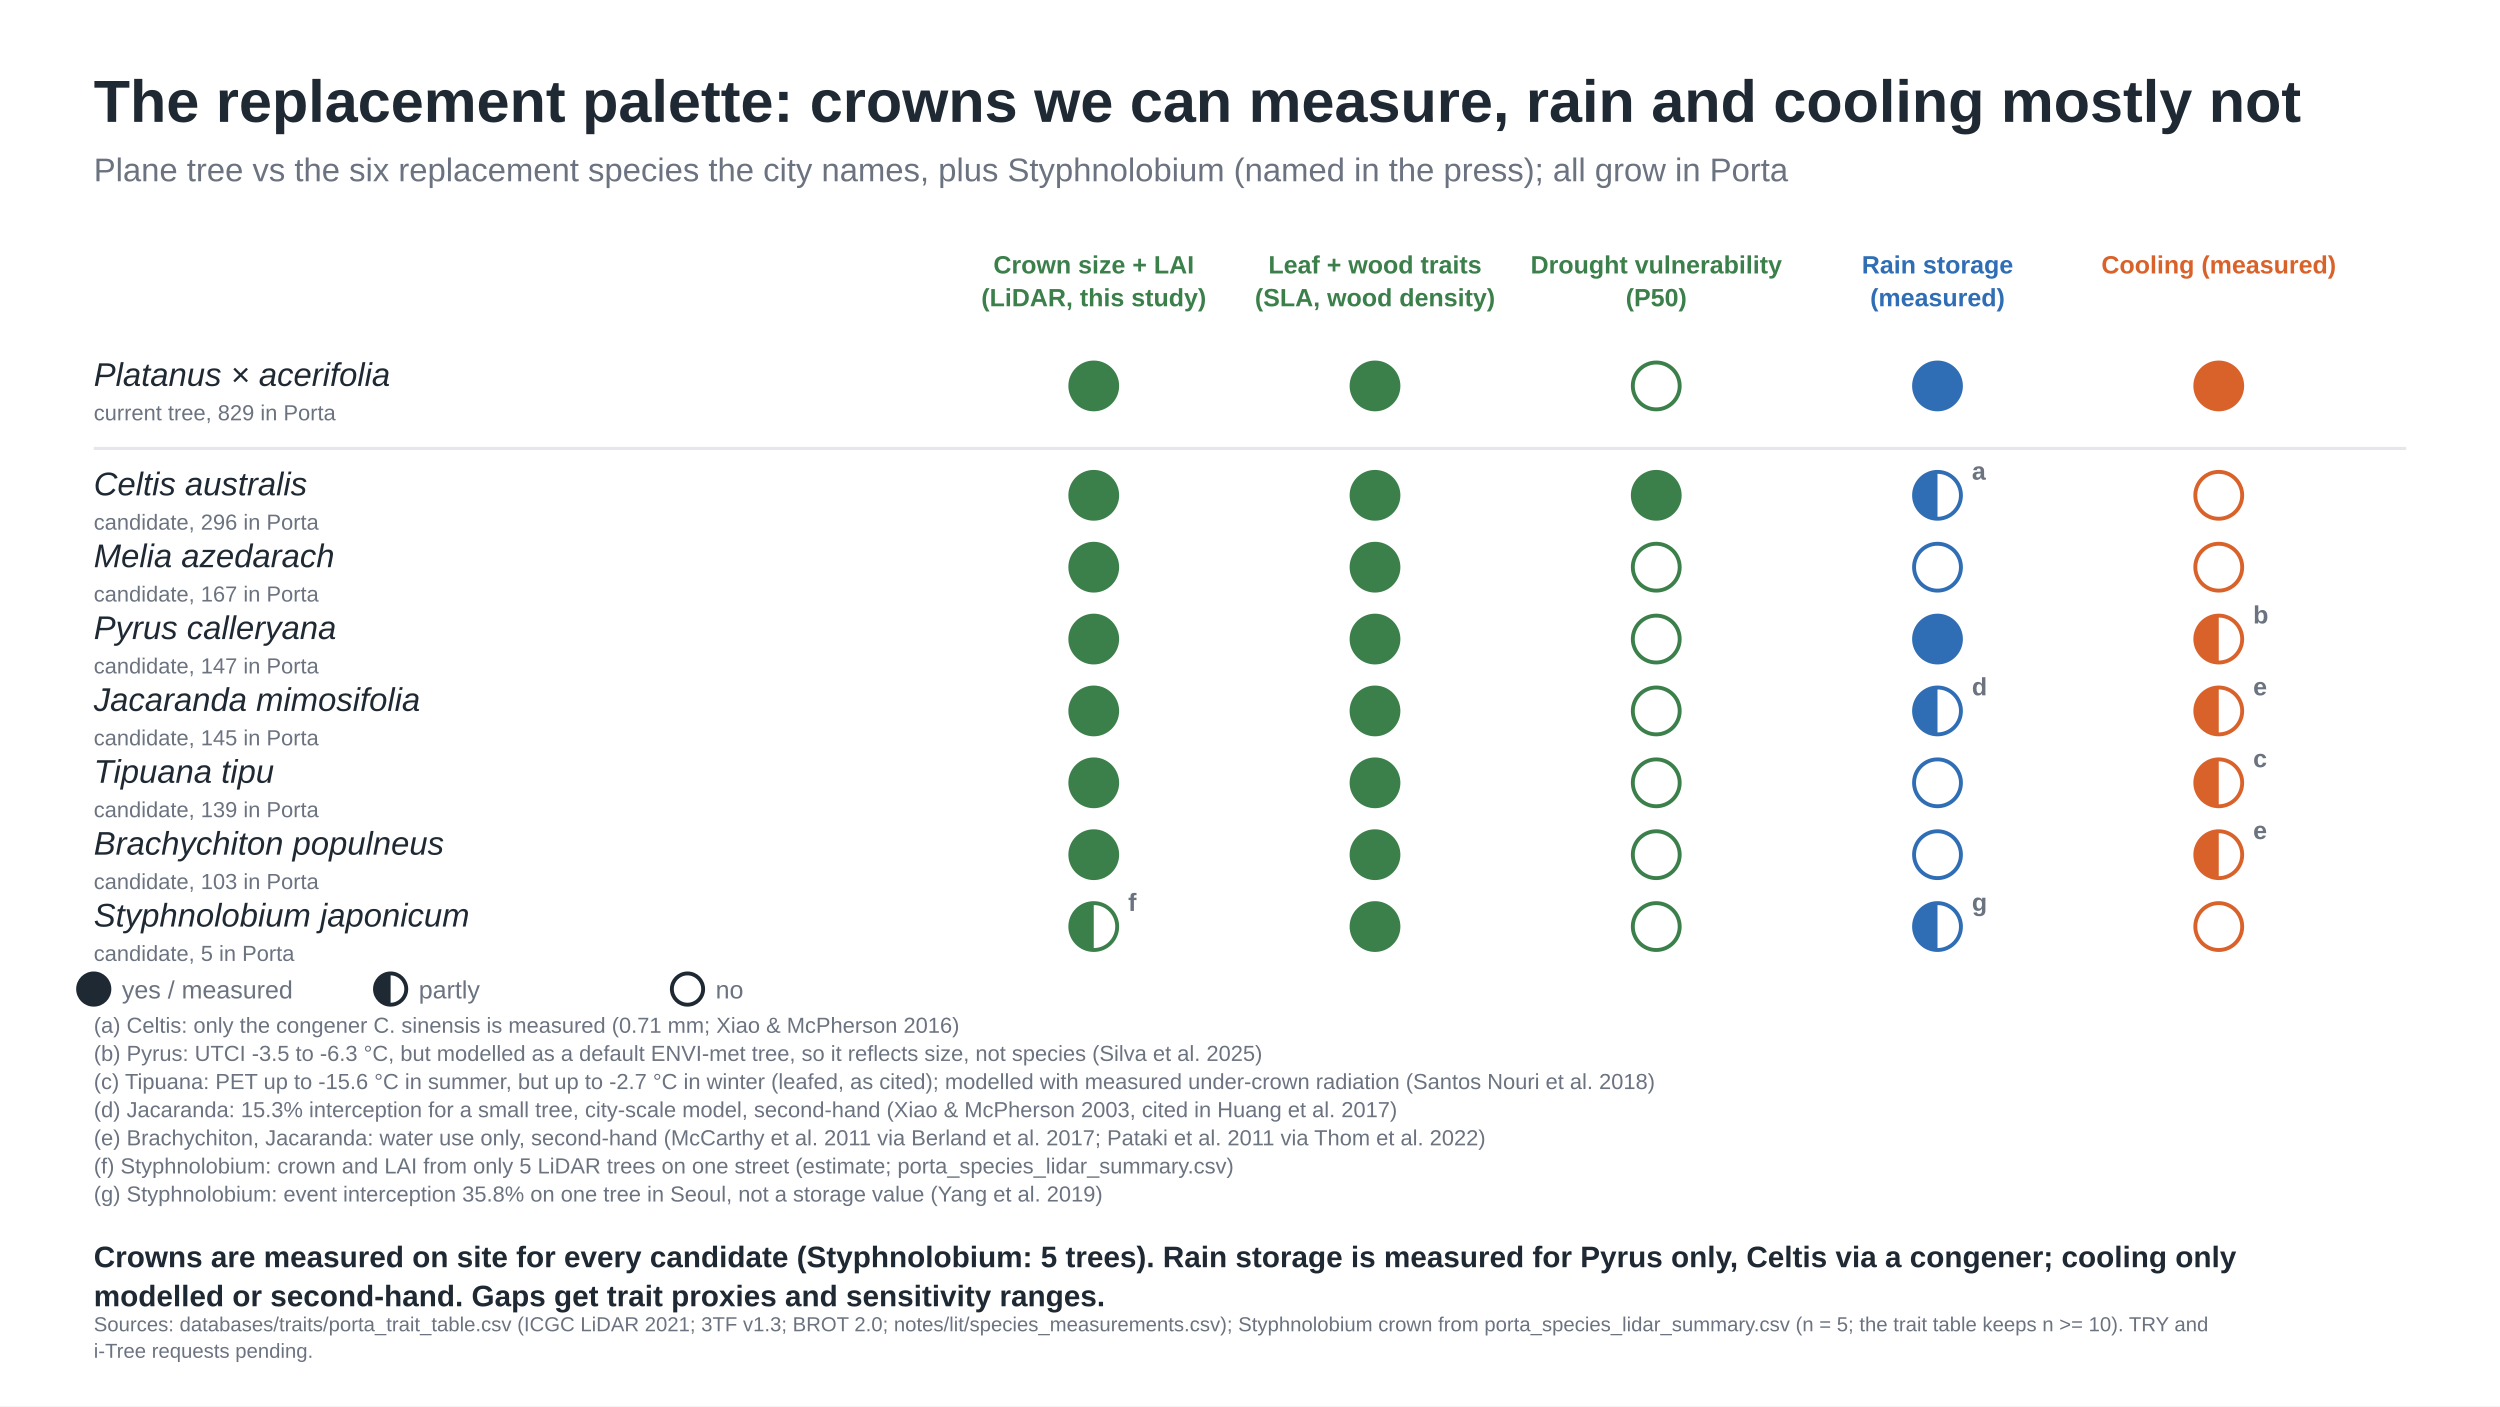
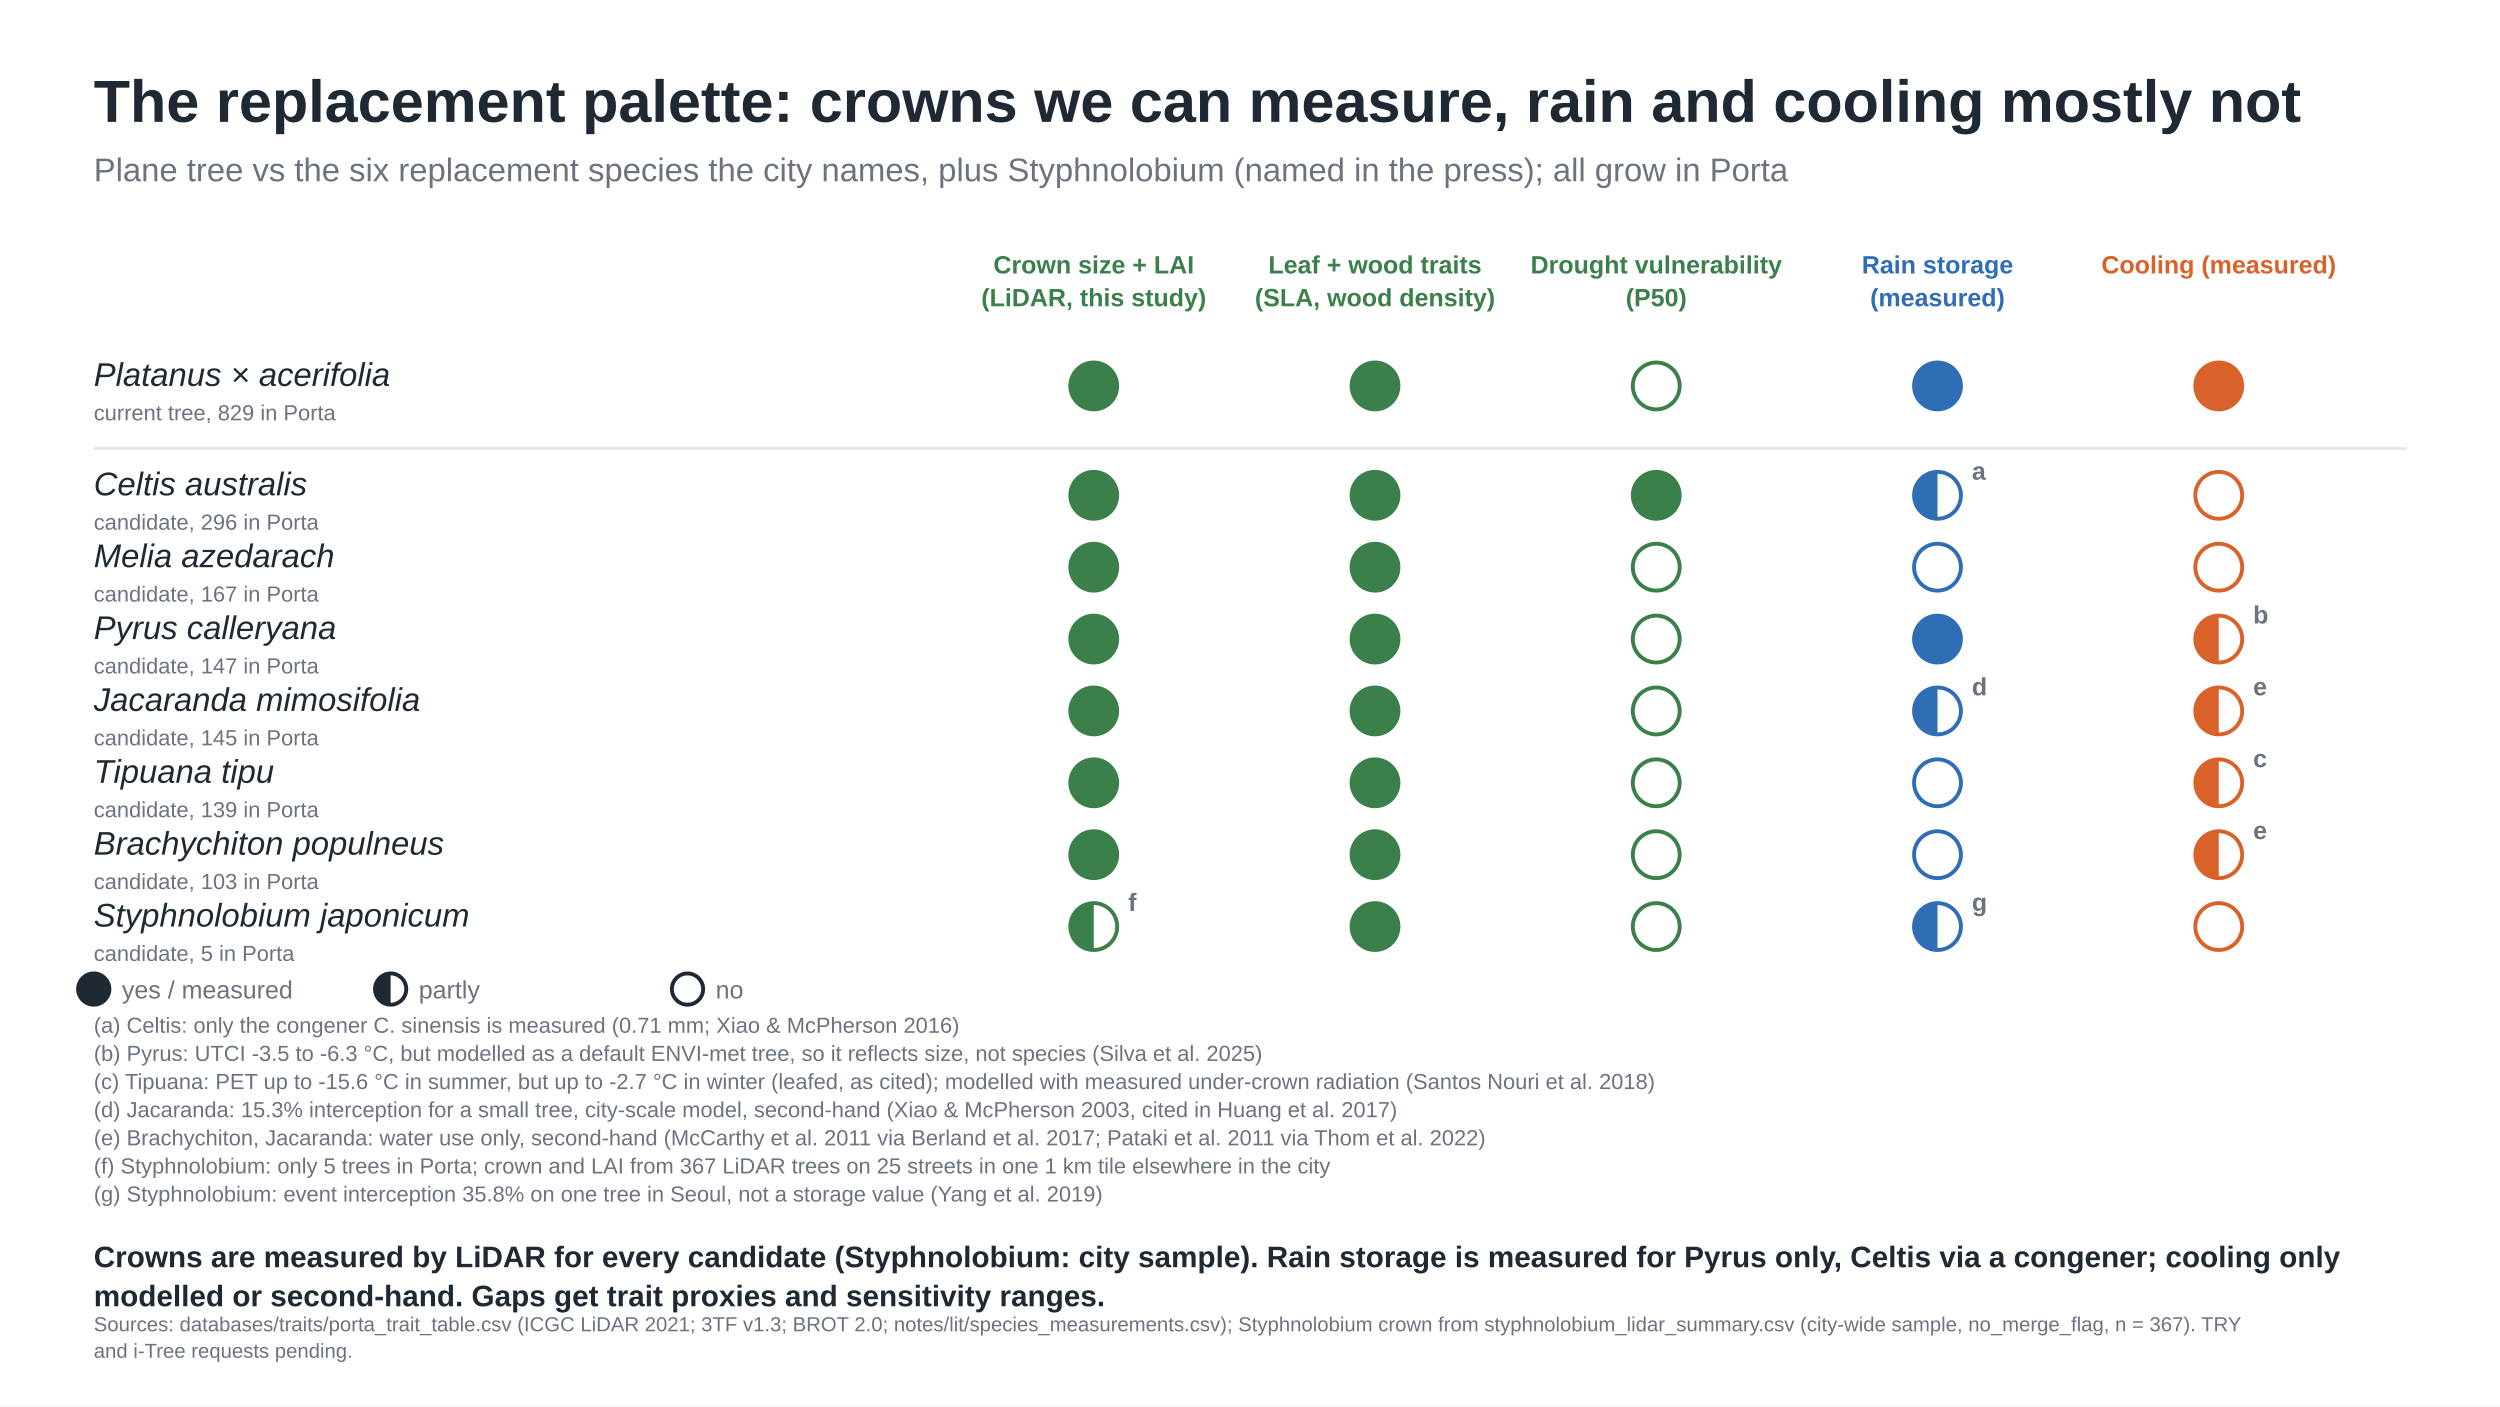
<svg xmlns="http://www.w3.org/2000/svg" width="1600" height="900" viewBox="0 0 1600 900" font-family="Arial, Helvetica, sans-serif">
  <defs>
    <marker id="arr" viewBox="0 0 10 10" refX="9" refY="5" markerWidth="7" markerHeight="7" orient="auto">
      <path d="M0,0 L10,5 L0,10 z" fill="#6B7280" />
    </marker>
  </defs>
  <rect width="1600" height="900" fill="#FFFFFF" />
  <text x="60" y="78" font-size="38" fill="#1F2933" font-weight="bold" text-anchor="start">The replacement palette: crowns we can measure, rain and cooling mostly not</text>
  <text x="60" y="116" font-size="21" fill="#6B7280" font-weight="normal" text-anchor="start">Plane tree vs the six replacement species the city names, plus Styphnolobium (named in the press); all grow in Porta</text>
  <text x="700" y="175" font-size="16" fill="#3B7F4A" font-weight="bold" text-anchor="middle">Crown size + LAI</text>
  <text x="700" y="196" font-size="16" fill="#3B7F4A" font-weight="bold" text-anchor="middle">(LiDAR, this study)</text>
  <text x="880" y="175" font-size="16" fill="#3B7F4A" font-weight="bold" text-anchor="middle">Leaf + wood traits</text>
  <text x="880" y="196" font-size="16" fill="#3B7F4A" font-weight="bold" text-anchor="middle">(SLA, wood density)</text>
  <text x="1060" y="175" font-size="16" fill="#3B7F4A" font-weight="bold" text-anchor="middle">Drought vulnerability</text>
  <text x="1060" y="196" font-size="16" fill="#3B7F4A" font-weight="bold" text-anchor="middle">(P50)</text>
  <text x="1240" y="175" font-size="16" fill="#2F6DB5" font-weight="bold" text-anchor="middle">Rain storage</text>
  <text x="1240" y="196" font-size="16" fill="#2F6DB5" font-weight="bold" text-anchor="middle">(measured)</text>
  <text x="1420" y="175" font-size="16" fill="#D9622B" font-weight="bold" text-anchor="middle">Cooling (measured)</text>
  <text x="60" y="247" font-size="21" fill="#1F2933" font-weight="normal" text-anchor="start" font-style="italic">Platanus × acerifolia</text>
  <text x="60" y="269" font-size="14" fill="#6B7280" font-weight="normal" text-anchor="start">current tree, 829 in Porta</text>
  <circle cx="700" cy="247" r="15" fill="#FFFFFF" stroke="#3B7F4A" stroke-width="2.5" />
  <circle cx="700" cy="247" r="15" fill="#3B7F4A" />
  <circle cx="880" cy="247" r="15" fill="#FFFFFF" stroke="#3B7F4A" stroke-width="2.5" />
  <circle cx="880" cy="247" r="15" fill="#3B7F4A" />
  <circle cx="1060" cy="247" r="15" fill="#FFFFFF" stroke="#3B7F4A" stroke-width="2.5" />
  <circle cx="1240" cy="247" r="15" fill="#FFFFFF" stroke="#2F6DB5" stroke-width="2.5" />
  <circle cx="1240" cy="247" r="15" fill="#2F6DB5" />
  <circle cx="1420" cy="247" r="15" fill="#FFFFFF" stroke="#D9622B" stroke-width="2.5" />
  <circle cx="1420" cy="247" r="15" fill="#D9622B" />
  <line x1="60" y1="287" x2="1540" y2="287" stroke="#E5E7EB" stroke-width="2" />
  <text x="60" y="317" font-size="21" fill="#1F2933" font-weight="normal" text-anchor="start" font-style="italic">Celtis australis</text>
  <text x="60" y="339" font-size="14" fill="#6B7280" font-weight="normal" text-anchor="start">candidate, 296 in Porta</text>
  <circle cx="700" cy="317" r="15" fill="#FFFFFF" stroke="#3B7F4A" stroke-width="2.5" />
  <circle cx="700" cy="317" r="15" fill="#3B7F4A" />
  <circle cx="880" cy="317" r="15" fill="#FFFFFF" stroke="#3B7F4A" stroke-width="2.5" />
  <circle cx="880" cy="317" r="15" fill="#3B7F4A" />
  <circle cx="1060" cy="317" r="15" fill="#FFFFFF" stroke="#3B7F4A" stroke-width="2.5" />
  <circle cx="1060" cy="317" r="15" fill="#3B7F4A" />
  <circle cx="1240" cy="317" r="15" fill="#FFFFFF" stroke="#2F6DB5" stroke-width="2.5" />
  <path d="M1240,302 A15,15 0 0,0 1240,332 Z" fill="#2F6DB5" />
  <text x="1262" y="307" font-size="16" fill="#6B7280" font-weight="bold" text-anchor="start">a</text>
  <circle cx="1420" cy="317" r="15" fill="#FFFFFF" stroke="#D9622B" stroke-width="2.5" />
  <text x="60" y="363" font-size="21" fill="#1F2933" font-weight="normal" text-anchor="start" font-style="italic">Melia azedarach</text>
  <text x="60" y="385" font-size="14" fill="#6B7280" font-weight="normal" text-anchor="start">candidate, 167 in Porta</text>
  <circle cx="700" cy="363" r="15" fill="#FFFFFF" stroke="#3B7F4A" stroke-width="2.5" />
  <circle cx="700" cy="363" r="15" fill="#3B7F4A" />
  <circle cx="880" cy="363" r="15" fill="#FFFFFF" stroke="#3B7F4A" stroke-width="2.5" />
  <circle cx="880" cy="363" r="15" fill="#3B7F4A" />
  <circle cx="1060" cy="363" r="15" fill="#FFFFFF" stroke="#3B7F4A" stroke-width="2.5" />
  <circle cx="1240" cy="363" r="15" fill="#FFFFFF" stroke="#2F6DB5" stroke-width="2.5" />
  <circle cx="1420" cy="363" r="15" fill="#FFFFFF" stroke="#D9622B" stroke-width="2.5" />
  <text x="60" y="409" font-size="21" fill="#1F2933" font-weight="normal" text-anchor="start" font-style="italic">Pyrus calleryana</text>
  <text x="60" y="431" font-size="14" fill="#6B7280" font-weight="normal" text-anchor="start">candidate, 147 in Porta</text>
  <circle cx="700" cy="409" r="15" fill="#FFFFFF" stroke="#3B7F4A" stroke-width="2.5" />
  <circle cx="700" cy="409" r="15" fill="#3B7F4A" />
  <circle cx="880" cy="409" r="15" fill="#FFFFFF" stroke="#3B7F4A" stroke-width="2.5" />
  <circle cx="880" cy="409" r="15" fill="#3B7F4A" />
  <circle cx="1060" cy="409" r="15" fill="#FFFFFF" stroke="#3B7F4A" stroke-width="2.5" />
  <circle cx="1240" cy="409" r="15" fill="#FFFFFF" stroke="#2F6DB5" stroke-width="2.5" />
  <circle cx="1240" cy="409" r="15" fill="#2F6DB5" />
  <circle cx="1420" cy="409" r="15" fill="#FFFFFF" stroke="#D9622B" stroke-width="2.5" />
  <path d="M1420,394 A15,15 0 0,0 1420,424 Z" fill="#D9622B" />
  <text x="1442" y="399" font-size="16" fill="#6B7280" font-weight="bold" text-anchor="start">b</text>
  <text x="60" y="455" font-size="21" fill="#1F2933" font-weight="normal" text-anchor="start" font-style="italic">Jacaranda mimosifolia</text>
  <text x="60" y="477" font-size="14" fill="#6B7280" font-weight="normal" text-anchor="start">candidate, 145 in Porta</text>
  <circle cx="700" cy="455" r="15" fill="#FFFFFF" stroke="#3B7F4A" stroke-width="2.5" />
  <circle cx="700" cy="455" r="15" fill="#3B7F4A" />
  <circle cx="880" cy="455" r="15" fill="#FFFFFF" stroke="#3B7F4A" stroke-width="2.5" />
  <circle cx="880" cy="455" r="15" fill="#3B7F4A" />
  <circle cx="1060" cy="455" r="15" fill="#FFFFFF" stroke="#3B7F4A" stroke-width="2.5" />
  <circle cx="1240" cy="455" r="15" fill="#FFFFFF" stroke="#2F6DB5" stroke-width="2.5" />
  <path d="M1240,440 A15,15 0 0,0 1240,470 Z" fill="#2F6DB5" />
  <text x="1262" y="445" font-size="16" fill="#6B7280" font-weight="bold" text-anchor="start">d</text>
  <circle cx="1420" cy="455" r="15" fill="#FFFFFF" stroke="#D9622B" stroke-width="2.5" />
  <path d="M1420,440 A15,15 0 0,0 1420,470 Z" fill="#D9622B" />
  <text x="1442" y="445" font-size="16" fill="#6B7280" font-weight="bold" text-anchor="start">e</text>
  <text x="60" y="501" font-size="21" fill="#1F2933" font-weight="normal" text-anchor="start" font-style="italic">Tipuana tipu</text>
  <text x="60" y="523" font-size="14" fill="#6B7280" font-weight="normal" text-anchor="start">candidate, 139 in Porta</text>
  <circle cx="700" cy="501" r="15" fill="#FFFFFF" stroke="#3B7F4A" stroke-width="2.5" />
  <circle cx="700" cy="501" r="15" fill="#3B7F4A" />
  <circle cx="880" cy="501" r="15" fill="#FFFFFF" stroke="#3B7F4A" stroke-width="2.5" />
  <circle cx="880" cy="501" r="15" fill="#3B7F4A" />
  <circle cx="1060" cy="501" r="15" fill="#FFFFFF" stroke="#3B7F4A" stroke-width="2.5" />
  <circle cx="1240" cy="501" r="15" fill="#FFFFFF" stroke="#2F6DB5" stroke-width="2.5" />
  <circle cx="1420" cy="501" r="15" fill="#FFFFFF" stroke="#D9622B" stroke-width="2.5" />
  <path d="M1420,486 A15,15 0 0,0 1420,516 Z" fill="#D9622B" />
  <text x="1442" y="491" font-size="16" fill="#6B7280" font-weight="bold" text-anchor="start">c</text>
  <text x="60" y="547" font-size="21" fill="#1F2933" font-weight="normal" text-anchor="start" font-style="italic">Brachychiton populneus</text>
  <text x="60" y="569" font-size="14" fill="#6B7280" font-weight="normal" text-anchor="start">candidate, 103 in Porta</text>
  <circle cx="700" cy="547" r="15" fill="#FFFFFF" stroke="#3B7F4A" stroke-width="2.5" />
  <circle cx="700" cy="547" r="15" fill="#3B7F4A" />
  <circle cx="880" cy="547" r="15" fill="#FFFFFF" stroke="#3B7F4A" stroke-width="2.5" />
  <circle cx="880" cy="547" r="15" fill="#3B7F4A" />
  <circle cx="1060" cy="547" r="15" fill="#FFFFFF" stroke="#3B7F4A" stroke-width="2.5" />
  <circle cx="1240" cy="547" r="15" fill="#FFFFFF" stroke="#2F6DB5" stroke-width="2.5" />
  <circle cx="1420" cy="547" r="15" fill="#FFFFFF" stroke="#D9622B" stroke-width="2.5" />
  <path d="M1420,532 A15,15 0 0,0 1420,562 Z" fill="#D9622B" />
  <text x="1442" y="537" font-size="16" fill="#6B7280" font-weight="bold" text-anchor="start">e</text>
  <text x="60" y="593" font-size="21" fill="#1F2933" font-weight="normal" text-anchor="start" font-style="italic">Styphnolobium japonicum</text>
  <text x="60" y="615" font-size="14" fill="#6B7280" font-weight="normal" text-anchor="start">candidate, 5 in Porta</text>
  <circle cx="700" cy="593" r="15" fill="#FFFFFF" stroke="#3B7F4A" stroke-width="2.5" />
  <path d="M700,578 A15,15 0 0,0 700,608 Z" fill="#3B7F4A" />
  <text x="722" y="583" font-size="16" fill="#6B7280" font-weight="bold" text-anchor="start">f</text>
  <circle cx="880" cy="593" r="15" fill="#FFFFFF" stroke="#3B7F4A" stroke-width="2.5" />
  <circle cx="880" cy="593" r="15" fill="#3B7F4A" />
  <circle cx="1060" cy="593" r="15" fill="#FFFFFF" stroke="#3B7F4A" stroke-width="2.5" />
  <circle cx="1240" cy="593" r="15" fill="#FFFFFF" stroke="#2F6DB5" stroke-width="2.5" />
  <path d="M1240,578 A15,15 0 0,0 1240,608 Z" fill="#2F6DB5" />
  <text x="1262" y="583" font-size="16" fill="#6B7280" font-weight="bold" text-anchor="start">g</text>
  <circle cx="1420" cy="593" r="15" fill="#FFFFFF" stroke="#D9622B" stroke-width="2.5" />
  <circle cx="60" cy="633" r="10" fill="#FFFFFF" stroke="#1F2933" stroke-width="2.5" />
  <circle cx="60" cy="633" r="10" fill="#1F2933" />
  <text x="78" y="639" font-size="16" fill="#6B7280" font-weight="normal" text-anchor="start">yes / measured</text>
  <circle cx="250" cy="633" r="10" fill="#FFFFFF" stroke="#1F2933" stroke-width="2.5" />
  <path d="M250,623 A10,10 0 0,0 250,643 Z" fill="#1F2933" />
  <text x="268" y="639" font-size="16" fill="#6B7280" font-weight="normal" text-anchor="start">partly</text>
  <circle cx="440" cy="633" r="10" fill="#FFFFFF" stroke="#1F2933" stroke-width="2.5" />
  <text x="458" y="639" font-size="16" fill="#6B7280" font-weight="normal" text-anchor="start">no</text>
  <text x="60" y="661" font-size="14" fill="#6B7280" font-weight="normal" text-anchor="start">(a) Celtis: only the congener C. sinensis is measured (0.71 mm; Xiao &amp; McPherson 2016)</text>
  <text x="60" y="679" font-size="14" fill="#6B7280" font-weight="normal" text-anchor="start">(b) Pyrus: UTCI -3.5 to -6.3 °C, but modelled as a default ENVI-met tree, so it reflects size, not species (Silva et al. 2025)</text>
  <text x="60" y="697" font-size="14" fill="#6B7280" font-weight="normal" text-anchor="start">(c) Tipuana: PET up to -15.6 °C in summer, but up to -2.7 °C in winter (leafed, as cited); modelled with measured under-crown radiation (Santos Nouri et al. 2018)</text>
  <text x="60" y="715" font-size="14" fill="#6B7280" font-weight="normal" text-anchor="start">(d) Jacaranda: 15.3% interception for a small tree, city-scale model, second-hand (Xiao &amp; McPherson 2003, cited in Huang et al. 2017)</text>
  <text x="60" y="733" font-size="14" fill="#6B7280" font-weight="normal" text-anchor="start">(e) Brachychiton, Jacaranda: water use only, second-hand (McCarthy et al. 2011 via Berland et al. 2017; Pataki et al. 2011 via Thom et al. 2022)</text>
-   <text x="60" y="751" font-size="14" fill="#6B7280" font-weight="normal" text-anchor="start">(f) Styphnolobium: crown and LAI from only 5 LiDAR trees on one street (estimate; porta_species_lidar_summary.csv)</text>
+   <text x="60" y="751" font-size="14" fill="#6B7280" font-weight="normal" text-anchor="start">(f) Styphnolobium: only 5 trees in Porta; crown and LAI from 367 LiDAR trees on 25 streets in one 1 km tile elsewhere in the city</text>
  <text x="60" y="769" font-size="14" fill="#6B7280" font-weight="normal" text-anchor="start">(g) Styphnolobium: event interception 35.8% on one tree in Seoul, not a storage value (Yang et al. 2019)</text>
-   <text x="60" y="811" font-size="19" fill="#1F2933" font-weight="bold" text-anchor="start">Crowns are measured on site for every candidate (Styphnolobium: 5 trees). Rain storage is measured for Pyrus only, Celtis via a congener; cooling only</text>
+   <text x="60" y="811" font-size="19" fill="#1F2933" font-weight="bold" text-anchor="start">Crowns are measured by LiDAR for every candidate (Styphnolobium: city sample). Rain storage is measured for Pyrus only, Celtis via a congener; cooling only</text>
  <text x="60" y="836" font-size="19" fill="#1F2933" font-weight="bold" text-anchor="start">modelled or second-hand. Gaps get trait proxies and sensitivity ranges.</text>
-   <text x="60" y="852" font-size="13" fill="#6B7280" font-weight="normal" text-anchor="start">Sources: databases/traits/porta_trait_table.csv (ICGC LiDAR 2021; 3TF v1.3; BROT 2.0; notes/lit/species_measurements.csv); Styphnolobium crown from porta_species_lidar_summary.csv (n = 5; the trait table keeps n &gt;= 10). TRY and</text>
-   <text x="60" y="869" font-size="13" fill="#6B7280" font-weight="normal" text-anchor="start">i-Tree requests pending.</text>
+   <text x="60" y="852" font-size="13" fill="#6B7280" font-weight="normal" text-anchor="start">Sources: databases/traits/porta_trait_table.csv (ICGC LiDAR 2021; 3TF v1.3; BROT 2.0; notes/lit/species_measurements.csv); Styphnolobium crown from styphnolobium_lidar_summary.csv (city-wide sample, no_merge_flag, n = 367). TRY</text>
+   <text x="60" y="869" font-size="13" fill="#6B7280" font-weight="normal" text-anchor="start">and i-Tree requests pending.</text>
</svg>
